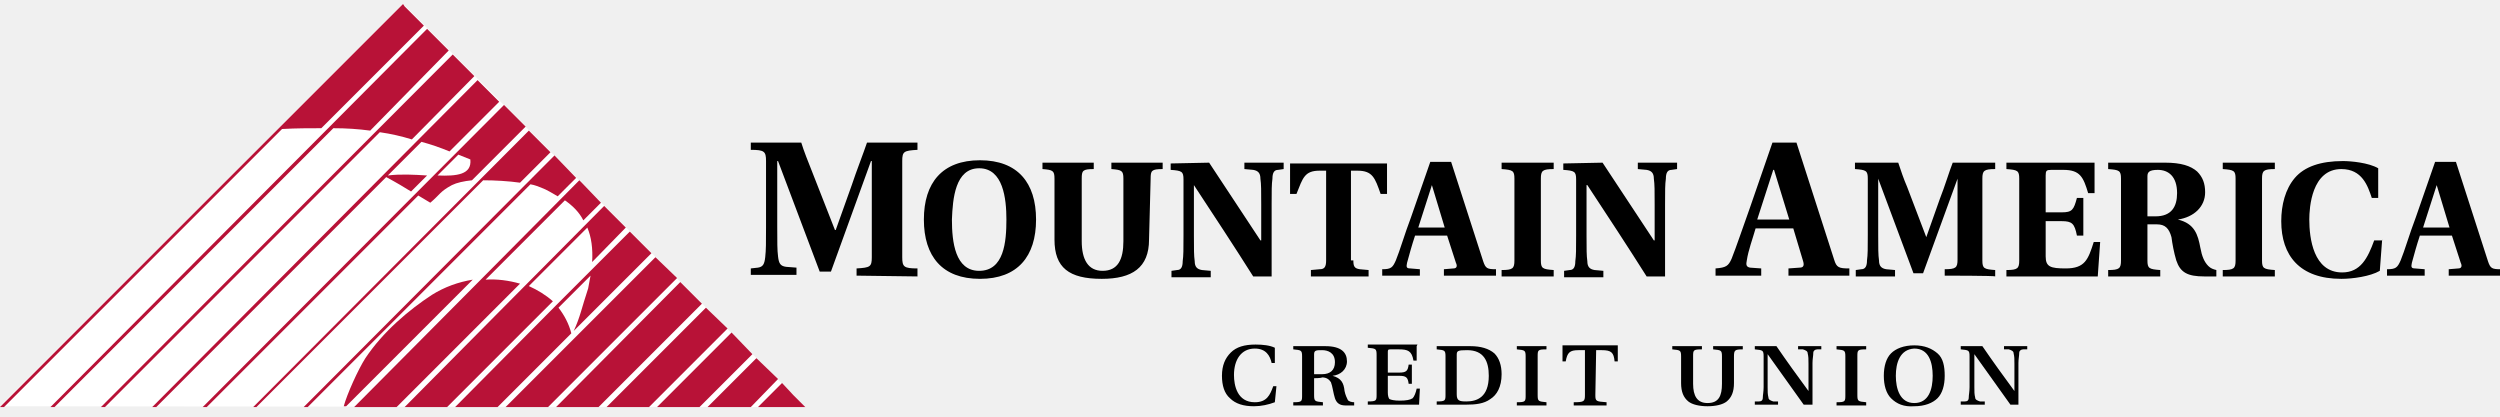
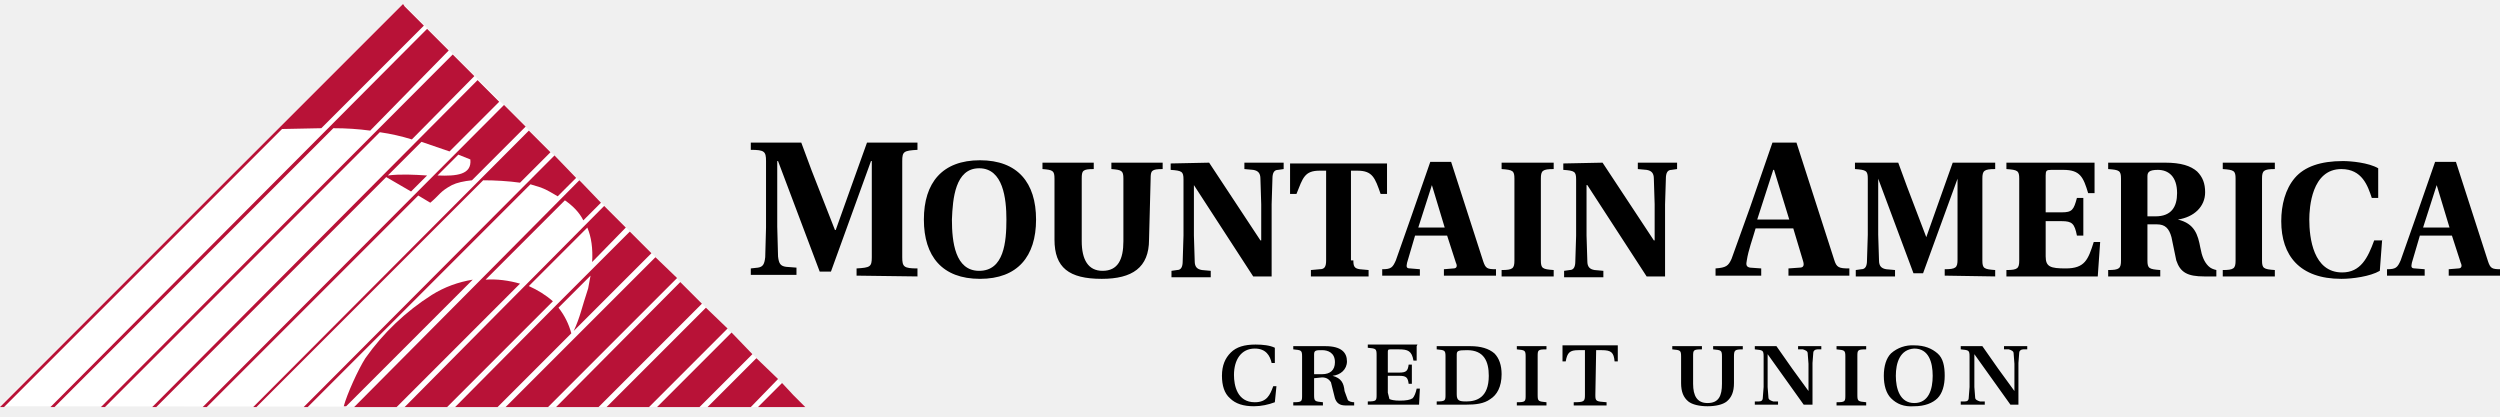
- <svg xmlns="http://www.w3.org/2000/svg" viewBox="0 0 312 52" style="enable-background:new 0 0 312 52" xml:space="preserve">
-   <style>.st1{fill:#b81237}</style>
-   <path d="M159.1 45.3h-.4c-.2-.9-.7-1.8-2.1-1.8-1.7 0-2.6 1.4-2.6 3.3 0 1.3.4 3.4 2.6 3.4 1.5 0 1.9-.9 2.3-2h.4l-.2 2c-.8.3-1.7.5-2.6.5-1.3 0-2.3-.3-3-1-.7-.6-1-1.6-1-2.8 0-1.3.4-2.2 1.1-2.9.7-.7 1.7-1 3.1-1 .9 0 1.8.1 2.4.4v1.9zM164 47.2v2.1c0 .8.1.8 1.1.9v.4h-3.7v-.4c1.1 0 1.1-.1 1.1-.9v-4.8c0-.8-.1-.8-1.1-.9v-.4h4c2 0 2.7.8 2.7 1.9 0 1-.8 1.7-1.8 1.8 1.1.3 1.4.9 1.5 1.9.1.5.3.9.4 1.1s.5.3.8.3v.4h-1.1c-.7 0-1.1-.3-1.3-.9-.2-.6-.3-1.5-.5-2-.2-.3-.5-.6-1.1-.6-.1.1-1 .1-1 .1zm1-.5c1 0 1.6-.5 1.6-1.5 0-1.2-.9-1.5-1.6-1.5-.7 0-1 0-1 .5v2.5h1zM176.8 43.2V45h-.4c-.2-1.2-.7-1.4-1.8-1.4h-1.1c-.3 0-.3.1-.3.4v2.5h1.4c.9 0 1.1-.2 1.2-1h.4v2.4h-.4c-.1-.8-.3-1-1.2-1h-1.4V49c0 .4.1.7.2.8.2.1.6.2 1.3.2.8 0 1.3-.1 1.6-.3.2-.2.4-.7.5-1.2h.4l-.1 2h-6.4v-.4c1.1 0 1.1-.1 1.1-.9v-4.9c0-.8-.1-.8-1.1-.9V43h6.2l-.1.2zM183.5 43.2c1.3 0 2.3.3 3 .9.6.6.9 1.5.9 2.6 0 1.6-.6 2.6-1.4 3.1-.8.6-1.9.7-3 .7h-3.7v-.4c1.1 0 1.1-.1 1.1-.9v-4.7c0-.8-.1-.8-1.1-.9v-.4h4.2zm-1.7 6c0 .8.3.9 1.2.9 1.3 0 2.8-.5 2.8-3.2 0-1.8-.6-3.2-2.7-3.2-1.2 0-1.3.1-1.3.6v4.9zM191.9 49.3c0 .8.1.8 1.1.9v.4h-3.7v-.4c1.1 0 1.1-.1 1.1-.9v-4.8c0-.8-.1-.8-1.1-.9v-.4h3.7v.4c-1.1 0-1.1.1-1.1.9v4.8zM199.1 49.3c0 .8.1.8 1.4.9v.4h-4.1v-.4c1.3 0 1.4-.1 1.4-.9v-5.6h-.8c-1.1 0-1.4.3-1.6 1.4h-.4v-2h6.9v2h-.4c-.1-1.1-.4-1.4-1.6-1.4h-.7l-.1 5.6zM217.5 43.2v.4c-1 0-1.1.1-1.1.9v3.3c0 1.1-.3 1.8-.9 2.3-.5.4-1.4.6-2.4.6s-1.9-.2-2.4-.6c-.6-.5-.9-1.2-.9-2.3v-3.3c0-.8-.1-.8-1.1-.9v-.4h3.7v.4c-1.1 0-1.1.1-1.1.9v3.4c0 1.5.5 2.4 1.8 2.4 1.4 0 1.8-.9 1.8-2.4v-3.4c0-.8-.1-.8-1.1-.9v-.4h3.7z" />
-   <g>
-     <path d="M221.7 43.2c1.3 1.9 2.6 3.7 4 5.6v-3.4c0-.6 0-.9-.1-1.3 0-.3-.3-.4-.6-.5h-.6v-.4h2.9v.4h-.5c-.3 0-.5.2-.5.4 0 .4-.1.8-.1 1.3v5.2h-1.1l-4.5-6.3v4.1c0 .6 0 .9.1 1.3 0 .3.3.4.6.5h.6v.4H219v-.4h.5c.3 0 .5-.1.5-.5 0-.3.1-.7.1-1.3v-3.8c0-.8-.1-.8-1.1-.9v-.4h2.7zM231.8 49.3c0 .8.1.8 1.1.9v.4h-3.7v-.4c1.1 0 1.1-.1 1.1-.9v-4.8c0-.8-.1-.8-1.1-.9v-.4h3.7v.4c-1.1 0-1.1.1-1.1.9v4.8zM236 49.7c-.6-.6-.9-1.6-.9-2.8s.3-2.2.9-2.8c.6-.6 1.6-1 2.9-1 1.3 0 2.2.4 2.9 1s.9 1.6.9 2.8-.3 2.2-.9 2.8-1.6 1-2.9 1c-1.3.1-2.2-.3-2.9-1zm.6-2.8c0 1.6.5 3.4 2.3 3.4s2.3-1.7 2.3-3.4-.5-3.4-2.3-3.4c-1.8.1-2.3 1.8-2.3 3.4zM247.4 43.2c1.3 1.9 2.6 3.7 4 5.6v-3.4c0-.6 0-.9-.1-1.3 0-.3-.3-.4-.6-.5h-.6v-.4h2.9v.4h-.5c-.3 0-.5.2-.5.4 0 .4-.1.8-.1 1.3v5.2h-1l-4.5-6.3v4.1c0 .6 0 .9.1 1.3 0 .3.3.4.6.5h.6v.4h-3v-.4h.5c.3 0 .5-.1.5-.5 0-.3.1-.7.1-1.3v-3.8c0-.8-.1-.8-1.1-.9v-.4h2.7z" />
-   </g>
-   <g>
-     <path d="M106.9 34.4v-.9c1.7-.1 1.9-.2 1.9-1.4v-12h-.1l-5 13.8h-1.4l-5.2-13.8H97v8.2c0 2 0 2.9.1 3.7.1.9.3 1.2 1 1.3l1.3.1v.9h-5.7v-.8l.9-.1c.6-.1.8-.4.9-1.3.1-.9.1-1.8.1-3.7v-8.3c0-1.2-.2-1.4-1.9-1.4v-.9h6.3c.3 1 .9 2.5 1.3 3.5l2.9 7.4h.1l2-5.6c.6-1.8 1.5-4.1 1.9-5.3h6.3v.9c-1.7.1-1.9.2-1.9 1.4v12c0 1.2.2 1.4 1.9 1.4v1l-7.6-.1z" />
-   </g>
-   <g>
-     <path d="M129.3 27.4c0 4.6-2.3 7.4-7 7.4s-7-2.8-7-7.4 2.3-7.4 7-7.4 7 2.8 7 7.4zm-3.7 0c0-2.6-.4-6.4-3.4-6.4s-3.3 3.8-3.4 6.4c0 2.8.4 6.4 3.4 6.4 3.1 0 3.4-3.6 3.4-6.4zM143.4 29.9c0 3.5-2.1 4.9-5.9 4.9-4.1 0-5.9-1.4-5.9-4.9v-7.6c0-1-.2-1.1-1.5-1.2v-.8h6.4v.8c-1.4 0-1.5.2-1.5 1.2v7.8c0 2.3.8 3.7 2.6 3.7 1.9 0 2.6-1.4 2.6-3.7v-7.8c0-1-.2-1.1-1.5-1.2v-.8h6.4v.8c-1.4 0-1.5.2-1.5 1.2l-.2 7.6zM150.9 20.3c2.1 3.2 4.3 6.5 6.4 9.7h.1v-4.5c0-1.7 0-2.5-.1-3.2 0-.7-.3-1-.9-1.1l-1.1-.1v-.8h4.9v.8l-.7.1c-.5 0-.7.4-.7 1.1-.1.7-.1 1.5-.1 3.2v9h-2.3c-2.4-3.8-4.9-7.6-7.4-11.4v6.3c0 1.7 0 2.5.1 3.2 0 .7.3 1 .9 1.1l1.1.1v.8h-4.9v-.8l.7-.1c.5 0 .7-.4.7-1.1.1-.7.1-1.5.1-3.2v-7c0-1-.2-1.1-1.6-1.2v-.8l4.8-.1zM168.9 32.5c0 .7.1 1 .8 1.1l1.1.1v.8h-7.2v-.8l1.1-.1c.6 0 .8-.3.8-1.1V21.3h-.8c-1.9 0-2.1.9-2.9 2.9h-.8v-3.8h12.1v3.8h-.8c-.7-2-1-2.9-2.9-2.9h-.8v11.2h.3zM172.5 34.4v-.8c1.1 0 1.3-.2 1.7-1.1.5-1.2 1.1-3.3 1.9-5.4l2.4-6.9h2.6l4 12.4c.3.9.5 1 1.6 1v.8h-6.5v-.8l1.2-.1c.4 0 .5-.3.3-.7l-1.1-3.4h-4c-.4 1.2-.7 2.3-1 3.4-.1.5-.1.7.4.7l1.2.1v.8h-4.7zm7.8-6-1.6-5.3-1.7 5.3h3.3zM192.3 32.5c0 1 .2 1.1 1.6 1.2v.8h-6.5v-.8c1.4 0 1.6-.2 1.6-1.2V22.3c0-1-.2-1.1-1.6-1.2v-.8h6.5v.8c-1.4 0-1.6.2-1.6 1.2v10.2zM200 20.3c2.1 3.2 4.3 6.5 6.4 9.7h.1v-4.5c0-1.7 0-2.5-.1-3.2 0-.7-.3-1-.9-1.1l-1.1-.1v-.8h4.9v.8l-.7.1c-.5 0-.7.4-.7 1.1-.1.7-.1 1.5-.1 3.2v9h-2.3c-2.4-3.8-4.9-7.6-7.4-11.4h-.1v6.3c0 1.7 0 2.5.1 3.2 0 .7.3 1 .9 1.1l1.1.1v.8h-4.9v-.8l.7-.1c.5 0 .7-.4.7-1.1.1-.7.1-1.5.1-3.2v-7c0-1-.2-1.1-1.6-1.2v-.8l4.9-.1z" />
-   </g>
-   <g>
-     <path d="M214.1 34.4v-.9c1.3-.1 1.6-.3 2-1.2.6-1.5 1.4-3.9 2.3-6.4l2.8-8.1h3l4.7 14.6c.3 1 .6 1.1 1.9 1.1v.9h-7.6v-.9l1.4-.1c.5 0 .6-.3.4-.9l-1.2-4h-4.7c-.4 1.4-.9 2.7-1.1 4-.1.5-.1.8.4.9l1.4.1v.9h-5.7zm9.2-7-1.9-6.2h-.1l-2 6.2h4z" />
-   </g>
-   <g>
-     <path d="M242.7 34.4v-.8c1.4 0 1.6-.2 1.6-1.2V22.3L240 34.1h-1.2l-4.4-11.8v7c0 1.7 0 2.5.1 3.2 0 .7.3 1 .9 1.1l1.1.1v.8h-4.9v-.8l.7-.1c.5 0 .7-.4.7-1.1.1-.7.1-1.5.1-3.2v-7c0-1-.2-1.1-1.6-1.2v-.8h5.4c.3.9.7 2.1 1.1 3l2.4 6.3 1.7-4.8c.6-1.5 1.2-3.5 1.6-4.5h5.3v.8c-1.4 0-1.6.2-1.6 1.2v10.2c0 1 .2 1.1 1.6 1.2v.8c0-.1-6.3-.1-6.3-.1zM252 22.3c0-1-.2-1.1-1.6-1.2v-.8h11v3.8h-.8c-.6-2-1-2.9-3.1-2.9H256c-.6 0-.7.1-.7.7v4.6h2c1.3 0 1.5-.3 1.9-1.8h.8v4.7h-.8c-.3-1.5-.6-1.8-1.9-1.8h-2V32c0 1.3.6 1.5 2.5 1.5 2.4 0 2.8-1.1 3.5-3.3h.8l-.3 4.3h-11.4v-.8c1.4 0 1.6-.2 1.6-1.2V22.3zM268 32.5c0 1 .2 1.1 1.6 1.2v.8h-6.5v-.8c1.4 0 1.6-.2 1.6-1.2V22.3c0-1-.2-1.1-1.6-1.2v-.8h7.1c2 0 3.2.4 4 1.1.7.7 1 1.5 1 2.6 0 1.8-1.4 3.1-3.4 3.4 2.1.5 2.5 1.9 2.8 3.5.2 1.1.5 1.8 1 2.3.3.3.6.4 1 .5v.8h-1.5c-2.1 0-3-.5-3.5-2-.3-1-.5-2.1-.6-2.9-.3-1.1-.8-1.6-1.8-1.6H268v4.5zm0-5.5h1c2 0 2.7-1.2 2.7-2.9 0-2.1-1.1-2.9-2.4-2.9-1.1 0-1.3.3-1.3.8v5zM282.3 32.5c0 1 .2 1.1 1.6 1.2v.8h-6.5v-.8c1.4 0 1.6-.2 1.6-1.2V22.3c0-1-.2-1.1-1.6-1.2v-.8h6.5v.8c-1.4 0-1.6.2-1.6 1.2v10.2zM297.3 29.8l-.3 4c-1.2.7-3.4 1-4.8 1-5.2 0-7.5-2.9-7.5-7.2 0-2 .5-4 1.7-5.4s3.2-2.1 6-2.1c1 0 3.2.2 4.4.9v3.7h-.8c-.5-1.5-1.2-3.6-3.8-3.6-3.7 0-4 4.8-4 6.3 0 2.3.5 6.6 4.1 6.6 2.3 0 3.2-1.8 4-4h1v-.2zM297.9 34.4v-.8c1.1 0 1.3-.2 1.7-1.1.5-1.2 1.1-3.3 1.9-5.4l2.4-6.9h2.6l4 12.4c.3.9.5 1 1.6 1v.8h-6.5v-.8l1.2-.1c.4 0 .5-.3.3-.7l-1.1-3.4h-4c-.4 1.2-.7 2.3-1 3.4-.1.5-.1.7.4.7l1.2.1v.8h-4.7zm7.8-6-1.6-5.3-1.7 5.3h3.3z" />
-   </g>
-   <g>
-     <path style="fill:#fff" d="M50.3.5 0 50.7l100.5.1z" />
-     <path class="st1" d="M81.8 32.1 63.1 50.8h5.3l16.1-16.1zM84.9 35.2 69.4 50.8h5.3l12.9-12.9zM88.1 38.4 75.7 50.8H81l9.8-9.8zM91.3 41.5 82 50.8h5.3l6.6-6.6zM94.4 44.7l-6.1 6.1h5.4l3.4-3.5zM45.6 44.7c-.9 1.4-2.3 4.5-2.7 6h.3L59 34.9c-1.8.3-3.5.9-5.1 1.9-2.9 1.9-6.1 4.6-8.3 7.9M97.6 47.8l-3 3h5.9L99 49.3zM56 6.3l-2.7-2.7-47 47.2h.5L41.6 16c1.6 0 3.1.1 4.6.3l9.8-10zM52.9 3.2 50.5.8l-.2-.3L0 50.8h.5l34.7-34.7c1.8-.1 3.4-.1 4.9-.1L52.9 3.2zM59.2 9.5l-2.7-2.7-43.9 44h.5l34.3-34.3c1.4.2 2.7.5 4 .9l7.8-7.9zM56.1 18.9l6.2-6.2-2.7-2.7L19 50.8h.5l28.7-28.7c1.3.7 2.3 1.3 3.1 1.8l2-2c-1.6-.1-3.3-.2-4.9 0l4.2-4.2c1.1.3 2.3.7 3.5 1.2M62.9 13.1 25.3 50.8h.5l26.4-26.4 1.5.9c1.2-1 1.2-1.4 2.7-2.2.6-.3 1.5-.5 2.5-.6l6.7-6.7-2.7-2.7zm-8.3 8.8 2.6-2.6 1.5.6c.2 1.9-1.7 2.1-4.1 2M66 16.3 31.6 50.8h.4l28.3-28.3c1.5 0 3.2.1 4.6.3l3.8-3.8-2.7-2.7zM71.6 41.3l9.7-9.7-2.7-2.7-4.9 4.9-4.3 4.3-12.6 12.7h5.3l9.2-9.2c-.3-1.2-.9-2.3-1.6-3.2l4-4c-.1.5-.2 1-.3 1.6-.8 2.4-1 3.6-1.8 5.3M78.1 28.4 75.7 26l-.3-.3L62.2 39 50.5 50.8h5.3L69 37.6c-.9-.8-1.9-1.4-3-1.9l7.3-7.3c.5 1.2.7 2.6.6 4.3l4.2-4.3zM72.6 22.8l-.3-.3L60 34.9 44.2 50.8h5.3l15.4-15.4c-1.4-.4-2.9-.6-4.3-.5l9.9-9.9c1 .7 1.8 1.5 2.3 2.5l2.2-2.2-2.4-2.5z" />
-     <path class="st1" d="M69.2 19.4 37.9 50.8h.5L66.2 23c.6.1 1 .3 1.3.4.8.3 1.4.7 2.1 1.1l2.3-2.3-2.7-2.8z" />
-   </g>
+ <svg xmlns="http://www.w3.org/2000/svg" xml:space="preserve" viewBox="0 0 312 52">
+   <path d="M159.1 45.3h-.4c-.2-.9-.7-1.8-2.1-1.8-1.7 0-2.6 1.4-2.6 3.3 0 1.3.4 3.4 2.6 3.4 1.5 0 1.9-.9 2.3-2h.4l-.2 2c-.8.3-1.7.5-2.6.5-1.3 0-2.3-.3-3-1-.7-.6-1-1.6-1-2.8 0-1.3.4-2.2 1.1-2.9.7-.7 1.7-1 3.1-1 .9 0 1.8.1 2.4.4v1.9zm4.9 1.9v2.1c0 .8.1.8 1.1.9v.4h-3.7v-.4c1.1 0 1.1-.1 1.1-.9v-4.8c0-.8-.1-.8-1.1-.9v-.4h4c2 0 2.7.8 2.7 1.9 0 1-.8 1.7-1.8 1.8 1.1.3 1.4.9 1.5 1.9l.4 1.1c.1.2.5.3.8.3v.4h-1.1c-.7 0-1.1-.3-1.3-.9l-.5-2c-.2-.3-.5-.6-1.1-.6l-1 .1zm1-.5c1 0 1.6-.5 1.6-1.5 0-1.2-.9-1.5-1.6-1.5-.7 0-1 0-1 .5v2.5h1zm11.8-3.5V45h-.4c-.2-1.2-.7-1.4-1.8-1.4h-1.1c-.3 0-.3.1-.3.4v2.5h1.4c.9 0 1.1-.2 1.2-1h.4v2.4h-.4c-.1-.8-.3-1-1.2-1h-1.4V49l.2.8c.2.1.6.2 1.3.2.8 0 1.3-.1 1.6-.3.2-.2.4-.7.5-1.2h.4l-.1 2h-6.4v-.4c1.1 0 1.1-.1 1.1-.9v-4.9c0-.8-.1-.8-1.1-.9V43h6.2l-.1.2zm6.7 0c1.3 0 2.3.3 3 .9.6.6.9 1.5.9 2.6 0 1.6-.6 2.6-1.4 3.1-.8.6-1.9.7-3 .7h-3.7v-.4c1.1 0 1.1-.1 1.1-.9v-4.7c0-.8-.1-.8-1.1-.9v-.4h4.2zm-1.7 6c0 .8.3.9 1.2.9 1.3 0 2.8-.5 2.8-3.2 0-1.8-.6-3.2-2.7-3.2-1.2 0-1.3.1-1.3.6v4.9zm10.1.1c0 .8.1.8 1.1.9v.4h-3.7v-.4c1.1 0 1.1-.1 1.1-.9v-4.8c0-.8-.1-.8-1.1-.9v-.4h3.7v.4c-1.1 0-1.1.1-1.1.9v4.8zm7.2 0c0 .8.1.8 1.4.9v.4h-4.1v-.4c1.3 0 1.4-.1 1.4-.9v-5.6h-.8c-1.1 0-1.4.3-1.6 1.4h-.4v-2h6.9v2h-.4c-.1-1.1-.4-1.4-1.6-1.4h-.7l-.1 5.6zm18.4-6.1v.4c-1 0-1.1.1-1.1.9v3.3c0 1.1-.3 1.8-.9 2.3-.5.4-1.4.6-2.4.6s-1.9-.2-2.4-.6c-.6-.5-.9-1.2-.9-2.3v-3.3c0-.8-.1-.8-1.1-.9v-.4h3.7v.4c-1.1 0-1.1.1-1.1.9v3.4c0 1.5.5 2.4 1.8 2.4 1.4 0 1.8-.9 1.8-2.4v-3.4c0-.8-.1-.8-1.1-.9v-.4h3.7zm4.2 0a194 194 0 0 0 4 5.6v-3.4l-.1-1.3c0-.3-.3-.4-.6-.5h-.6v-.4h2.9v.4h-.5c-.3 0-.5.2-.5.4l-.1 1.3v5.2h-1.1l-4.5-6.3v4.1l.1 1.3c0 .3.3.4.6.5h.6v.4H219v-.4h.5c.3 0 .5-.1.5-.5l.1-1.3v-3.8c0-.8-.1-.8-1.1-.9v-.4h2.7zm10.1 6.1c0 .8.1.8 1.1.9v.4h-3.7v-.4c1.1 0 1.1-.1 1.1-.9v-4.8c0-.8-.1-.8-1.1-.9v-.4h3.7v.4c-1.1 0-1.1.1-1.1.9v4.8zm4.2.4c-.6-.6-.9-1.6-.9-2.8s.3-2.2.9-2.8a4 4 0 0 1 2.9-1c1.3 0 2.2.4 2.9 1s.9 1.6.9 2.8-.3 2.2-.9 2.8-1.6 1-2.9 1c-1.3.1-2.2-.3-2.9-1zm.6-2.8c0 1.6.5 3.4 2.3 3.4s2.3-1.7 2.3-3.4-.5-3.4-2.3-3.4c-1.8.1-2.3 1.8-2.3 3.4zm10.8-3.7a194 194 0 0 0 4 5.6v-3.4l-.1-1.3c0-.3-.3-.4-.6-.5h-.6v-.4h2.9v.4h-.5c-.3 0-.5.2-.5.4l-.1 1.3v5.2h-1l-4.5-6.3v4.1l.1 1.3c0 .3.3.4.6.5h.6v.4h-3v-.4h.5c.3 0 .5-.1.5-.5l.1-1.3v-3.8c0-.8-.1-.8-1.1-.9v-.4h2.7zm-140.5-8.8v-.9c1.7-.1 1.9-.2 1.9-1.4v-12h-.1l-5 13.8h-1.4l-5.2-13.8H97v8.2l.1 3.7c.1.9.3 1.2 1 1.3l1.3.1v.9h-5.7v-.8l.9-.1c.6-.1.8-.4.9-1.3l.1-3.7v-8.3c0-1.2-.2-1.4-1.9-1.4v-.9h6.3l1.3 3.5 2.9 7.4h.1l2-5.6 1.9-5.3h6.3v.9c-1.7.1-1.9.2-1.9 1.4v12c0 1.2.2 1.4 1.9 1.4v1l-7.6-.1zm22.4-7c0 4.6-2.3 7.4-7 7.4s-7-2.8-7-7.4 2.3-7.4 7-7.4 7 2.8 7 7.4zm-3.7 0c0-2.6-.4-6.4-3.4-6.4s-3.3 3.8-3.4 6.4c0 2.8.4 6.4 3.4 6.4 3.1 0 3.4-3.6 3.4-6.4zm17.8 2.5c0 3.5-2.1 4.9-5.9 4.9-4.1 0-5.9-1.4-5.9-4.9v-7.6c0-1-.2-1.1-1.5-1.2v-.8h6.4v.8c-1.4 0-1.5.2-1.5 1.2v7.8c0 2.3.8 3.7 2.6 3.7 1.9 0 2.6-1.4 2.6-3.7v-7.8c0-1-.2-1.1-1.5-1.2v-.8h6.4v.8c-1.4 0-1.5.2-1.5 1.2l-.2 7.6zm7.5-9.6 6.4 9.7h.1v-4.5l-.1-3.2c0-.7-.3-1-.9-1.1l-1.1-.1v-.8h4.9v.8l-.7.1c-.5 0-.7.4-.7 1.1l-.1 3.2v9h-2.3L149 23.1v6.3l.1 3.2c0 .7.3 1 .9 1.1l1.1.1v.8h-4.9v-.8l.7-.1c.5 0 .7-.4.7-1.1l.1-3.2v-7c0-1-.2-1.1-1.6-1.2v-.8l4.8-.1zm18 12.2c0 .7.1 1 .8 1.1l1.1.1v.8h-7.2v-.8l1.1-.1c.6 0 .8-.3.8-1.1V21.3h-.8c-1.9 0-2.1.9-2.9 2.9h-.8v-3.8h12.1v3.8h-.8c-.7-2-1-2.9-2.9-2.9h-.8v11.2h.3zm3.6 1.9v-.8c1.1 0 1.3-.2 1.7-1.1l1.9-5.4 2.4-6.9h2.6l4 12.4c.3.9.5 1 1.6 1v.8h-6.5v-.8l1.2-.1c.4 0 .5-.3.3-.7l-1.1-3.4h-4l-1 3.4c-.1.5-.1.7.4.7l1.2.1v.8h-4.7zm7.8-6-1.6-5.3-1.7 5.3h3.3zm12 4.1c0 1 .2 1.1 1.6 1.2v.8h-6.5v-.8c1.4 0 1.6-.2 1.6-1.2V22.3c0-1-.2-1.1-1.6-1.2v-.8h6.5v.8c-1.4 0-1.6.2-1.6 1.2v10.2zm7.7-12.2 6.4 9.7h.1v-4.5l-.1-3.2c0-.7-.3-1-.9-1.1l-1.1-.1v-.8h4.9v.8l-.7.1c-.5 0-.7.4-.7 1.1l-.1 3.2v9h-2.3l-7.4-11.4h-.1v6.3l.1 3.2c0 .7.3 1 .9 1.1l1.1.1v.8h-4.9v-.8l.7-.1c.5 0 .7-.4.7-1.1l.1-3.2v-7c0-1-.2-1.1-1.6-1.2v-.8l4.9-.1zm14.1 14.1v-.9c1.3-.1 1.6-.3 2-1.2l2.3-6.4 2.8-8.1h3l4.7 14.6c.3 1 .6 1.1 1.9 1.1v.9h-7.6v-.9l1.4-.1c.5 0 .6-.3.4-.9l-1.2-4h-4.7c-.4 1.4-.9 2.7-1.1 4-.1.5-.1.8.4.9l1.4.1v.9h-5.7zm9.2-7-1.9-6.2h-.1l-2 6.2h4zm19.4 7v-.8c1.4 0 1.6-.2 1.6-1.2V22.3L240 34.1h-1.2l-4.4-11.8v7l.1 3.2c0 .7.3 1 .9 1.1l1.1.1v.8h-4.9v-.8l.7-.1c.5 0 .7-.4.7-1.1l.1-3.2v-7c0-1-.2-1.1-1.6-1.2v-.8h5.4l1.1 3 2.4 6.3 1.7-4.8 1.6-4.5h5.3v.8c-1.4 0-1.6.2-1.6 1.2v10.2c0 1 .2 1.1 1.6 1.2v.8l-6.3-.1zm9.3-12.1c0-1-.2-1.1-1.6-1.2v-.8h11v3.8h-.8c-.6-2-1-2.9-3.1-2.9H256c-.6 0-.7.1-.7.7v4.6h2c1.3 0 1.5-.3 1.9-1.8h.8v4.7h-.8c-.3-1.5-.6-1.8-1.9-1.8h-2V32c0 1.3.6 1.5 2.5 1.5 2.4 0 2.8-1.1 3.5-3.3h.8l-.3 4.3h-11.4v-.8c1.4 0 1.6-.2 1.6-1.2V22.3zm16 10.2c0 1 .2 1.1 1.6 1.2v.8h-6.5v-.8c1.4 0 1.6-.2 1.6-1.2V22.3c0-1-.2-1.1-1.6-1.2v-.8h7.1c2 0 3.2.4 4 1.1.7.7 1 1.5 1 2.6 0 1.8-1.4 3.1-3.4 3.4 2.1.5 2.5 1.9 2.8 3.5.2 1.1.5 1.8 1 2.3.3.3.6.4 1 .5v.8h-1.5c-2.1 0-3-.5-3.5-2l-.6-2.9c-.3-1.1-.8-1.6-1.8-1.6H268v4.5zm0-5.5h1c2 0 2.7-1.2 2.7-2.9 0-2.1-1.1-2.9-2.4-2.9-1.1 0-1.3.3-1.3.8v5zm14.3 5.5c0 1 .2 1.1 1.6 1.2v.8h-6.5v-.8c1.4 0 1.6-.2 1.6-1.2V22.3c0-1-.2-1.1-1.6-1.2v-.8h6.5v.8c-1.4 0-1.6.2-1.6 1.2v10.2zm15-2.7-.3 4c-1.2.7-3.4 1-4.8 1-5.2 0-7.5-2.9-7.5-7.2 0-2 .5-4 1.7-5.4s3.2-2.1 6-2.1c1 0 3.2.2 4.4.9v3.7h-.8c-.5-1.5-1.2-3.6-3.8-3.6-3.7 0-4 4.8-4 6.3 0 2.3.5 6.6 4.1 6.6 2.3 0 3.2-1.8 4-4h1v-.2zm.6 4.6v-.8c1.1 0 1.3-.2 1.7-1.1l1.9-5.4 2.4-6.9h2.6l4 12.4c.3.9.5 1 1.6 1v.8h-6.5v-.8l1.2-.1c.4 0 .5-.3.3-.7l-1.1-3.4h-4l-1 3.4c-.1.5-.1.7.4.7l1.2.1v.8h-4.7zm7.8-6-1.6-5.3-1.7 5.3h3.3z" />
+   <path d="M50.3.5 0 50.7l100.5.1z" fill="#fff" />
+   <path d="M81.8 32.1 63.1 50.8h5.3l16.1-16.1zm3.1 3.1L69.4 50.8h5.3l12.9-12.9zm3.2 3.2L75.7 50.8H81l9.8-9.8zm3.2 3.1L82 50.8h5.3l6.6-6.6zm3.1 3.2-6.1 6.1h5.4l3.4-3.5zm-48.8 0c-.9 1.4-2.3 4.5-2.7 6h.3L59 34.9c-1.8.3-3.5.9-5.1 1.9a29.5 29.5 0 0 0-8.3 7.9m52 3.1-3 3h5.9L99 49.3zM56 6.3l-2.7-2.7-47 47.2h.5L41.6 16c1.6 0 3.1.1 4.6.3l9.8-10zm-3.1-3.1L50.5.8l-.2-.3L0 50.8h.5l34.7-34.7 4.9-.1L52.9 3.2zm6.3 6.3-2.7-2.7-43.9 44h.5l34.3-34.3c1.4.2 2.7.5 4 .9l7.8-7.9zm-3.1 9.4 6.2-6.2-2.7-2.7L19 50.8h.5l28.7-28.7 3.1 1.8 2-2c-1.6-.1-3.3-.2-4.9 0l4.2-4.2 3.5 1.2m6.8-5.8L25.3 50.8h.5l26.4-26.4 1.5.9c1.2-1 1.2-1.4 2.7-2.2.6-.3 1.5-.5 2.5-.6l6.7-6.7-2.7-2.7zm-8.3 8.8 2.6-2.6 1.5.6c.2 1.9-1.7 2.1-4.1 2M66 16.3 31.6 50.8h.4l28.3-28.3c1.5 0 3.2.1 4.6.3l3.8-3.8-2.7-2.7zm5.6 25 9.7-9.7-2.7-2.7-4.9 4.9-4.3 4.3-12.6 12.7h5.3l9.2-9.2a8.8 8.8 0 0 0-1.6-3.2l4-4-.3 1.6c-.8 2.4-1 3.6-1.8 5.3m6.5-12.9L75.7 26l-.3-.3L62.2 39 50.5 50.8h5.3L69 37.6c-.9-.8-1.9-1.4-3-1.9l7.3-7.3c.5 1.2.7 2.6.6 4.3l4.2-4.3zm-5.5-5.6-.3-.3L60 34.9 44.2 50.8h5.3l15.4-15.4c-1.4-.4-2.9-.6-4.3-.5l9.9-9.9c1 .7 1.8 1.5 2.3 2.5l2.2-2.2-2.4-2.5z" fill="#b81237" />
+   <path d="M69.2 19.4 37.9 50.8h.5L66.2 23l1.3.4c.8.3 1.4.7 2.1 1.1l2.3-2.3-2.7-2.8z" fill="#b81237" />
</svg>
